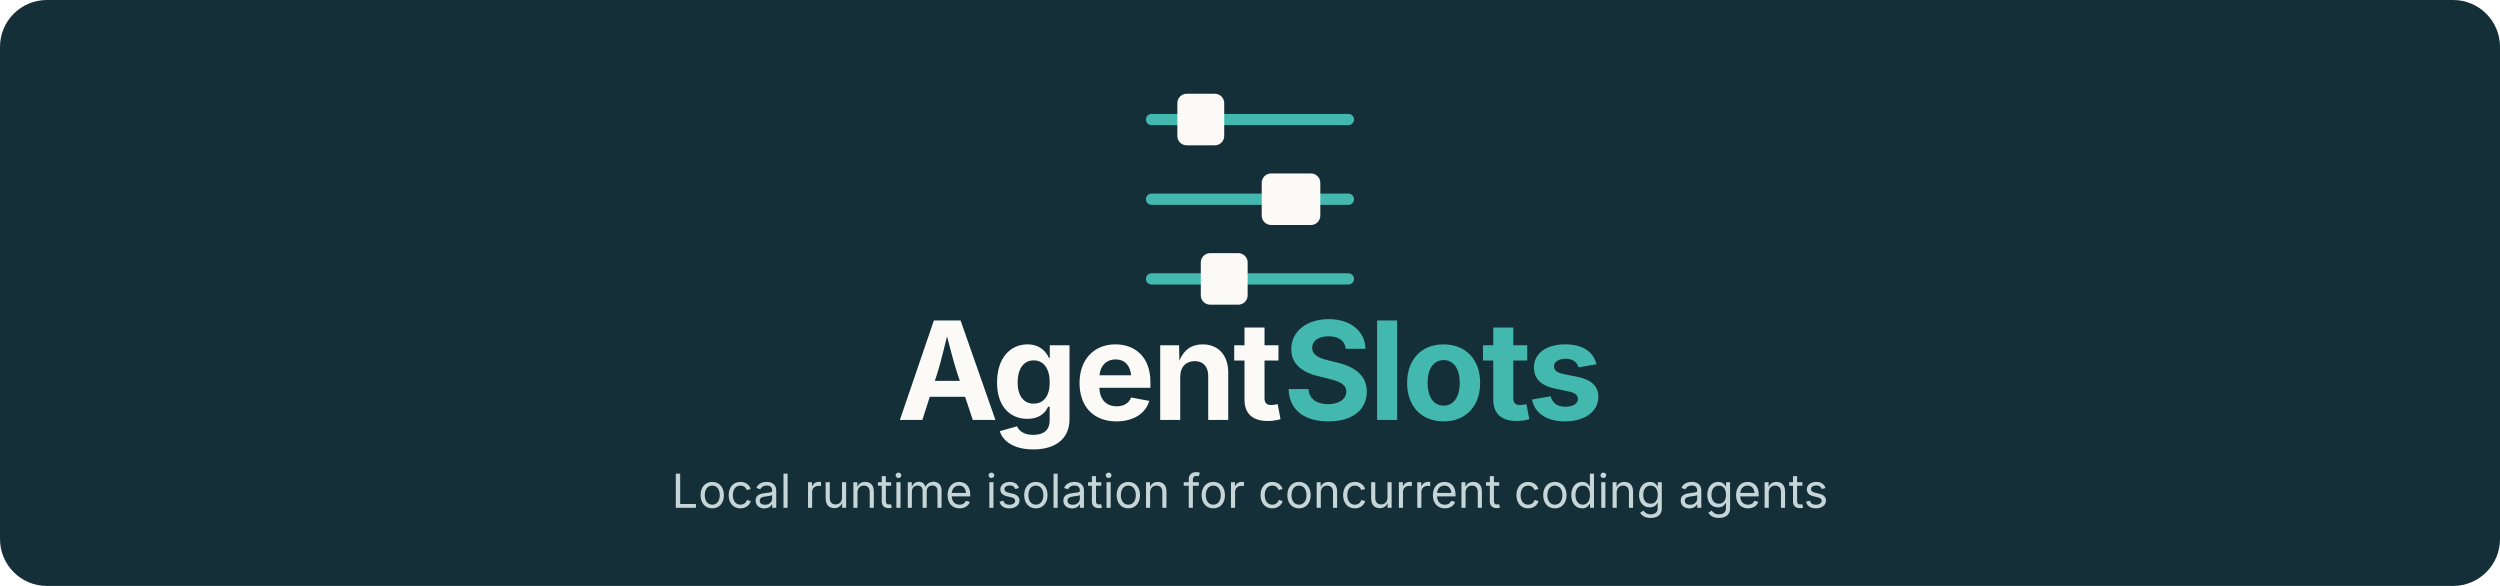
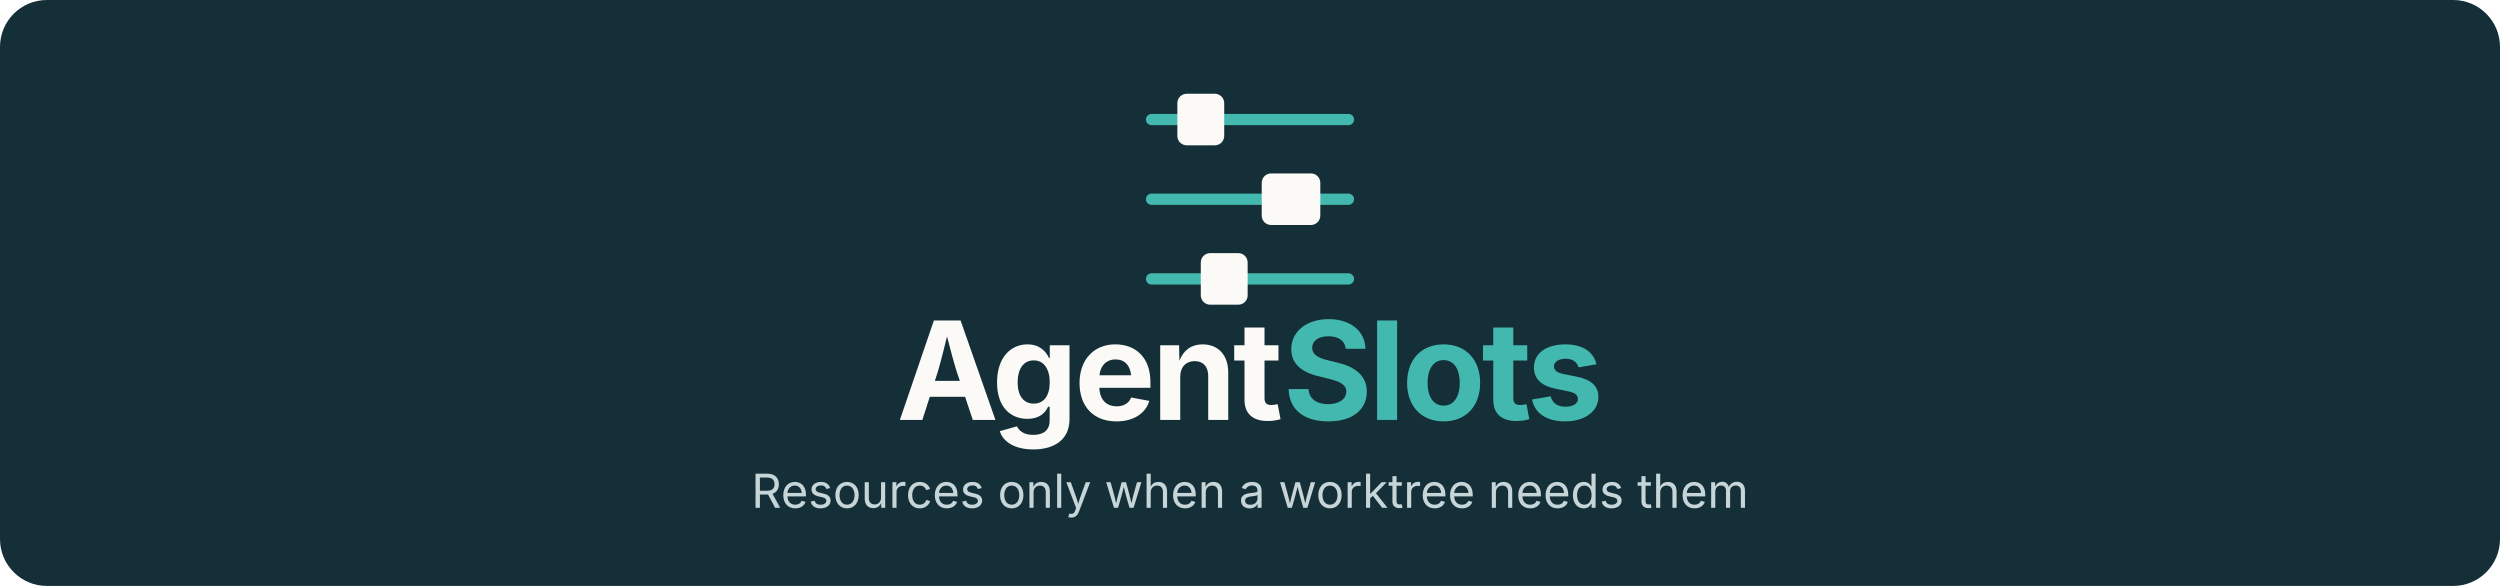
<svg xmlns="http://www.w3.org/2000/svg" viewBox="0 0 1280 300" role="img" aria-labelledby="title desc">
  <rect width="1280" height="300" rx="24" fill="#152f38" />
  <g transform="translate(568 30) scale(1.2)">
    <g fill="none" stroke="#43b8ae" stroke-linecap="round" stroke-width="4.8">
      <path d="M18 26h84" />
      <path d="M18 60h84" />
      <path d="M18 94h84" />
    </g>
    <g fill="#fbfaf7">
      <rect x="29" y="15" width="20" height="22" rx="4" />
      <rect x="65" y="49" width="25" height="22" rx="4" />
      <rect x="39" y="83" width="20" height="22" rx="4" />
    </g>
  </g>
  <text x="640" y="215" text-anchor="middle" fill="#fbfaf7" font-family="ui-sans-serif,-apple-system,'Segoe UI',sans-serif" font-size="70" font-weight="700" letter-spacing="-2">Agent<tspan fill="#43b8ae">Slots</tspan>
  </text>
-   <text x="640" y="260" text-anchor="middle" fill="#c6d5d7" font-family="ui-sans-serif,-apple-system,'Segoe UI',sans-serif" font-size="24">Local runtime isolation for concurrent coding agents</text>
+   <text x="640" y="260" text-anchor="middle" fill="#c6d5d7" font-family="ui-sans-serif,-apple-system,'Segoe UI',sans-serif" font-size="24">Resources only when a worktree needs them</text>
</svg>
